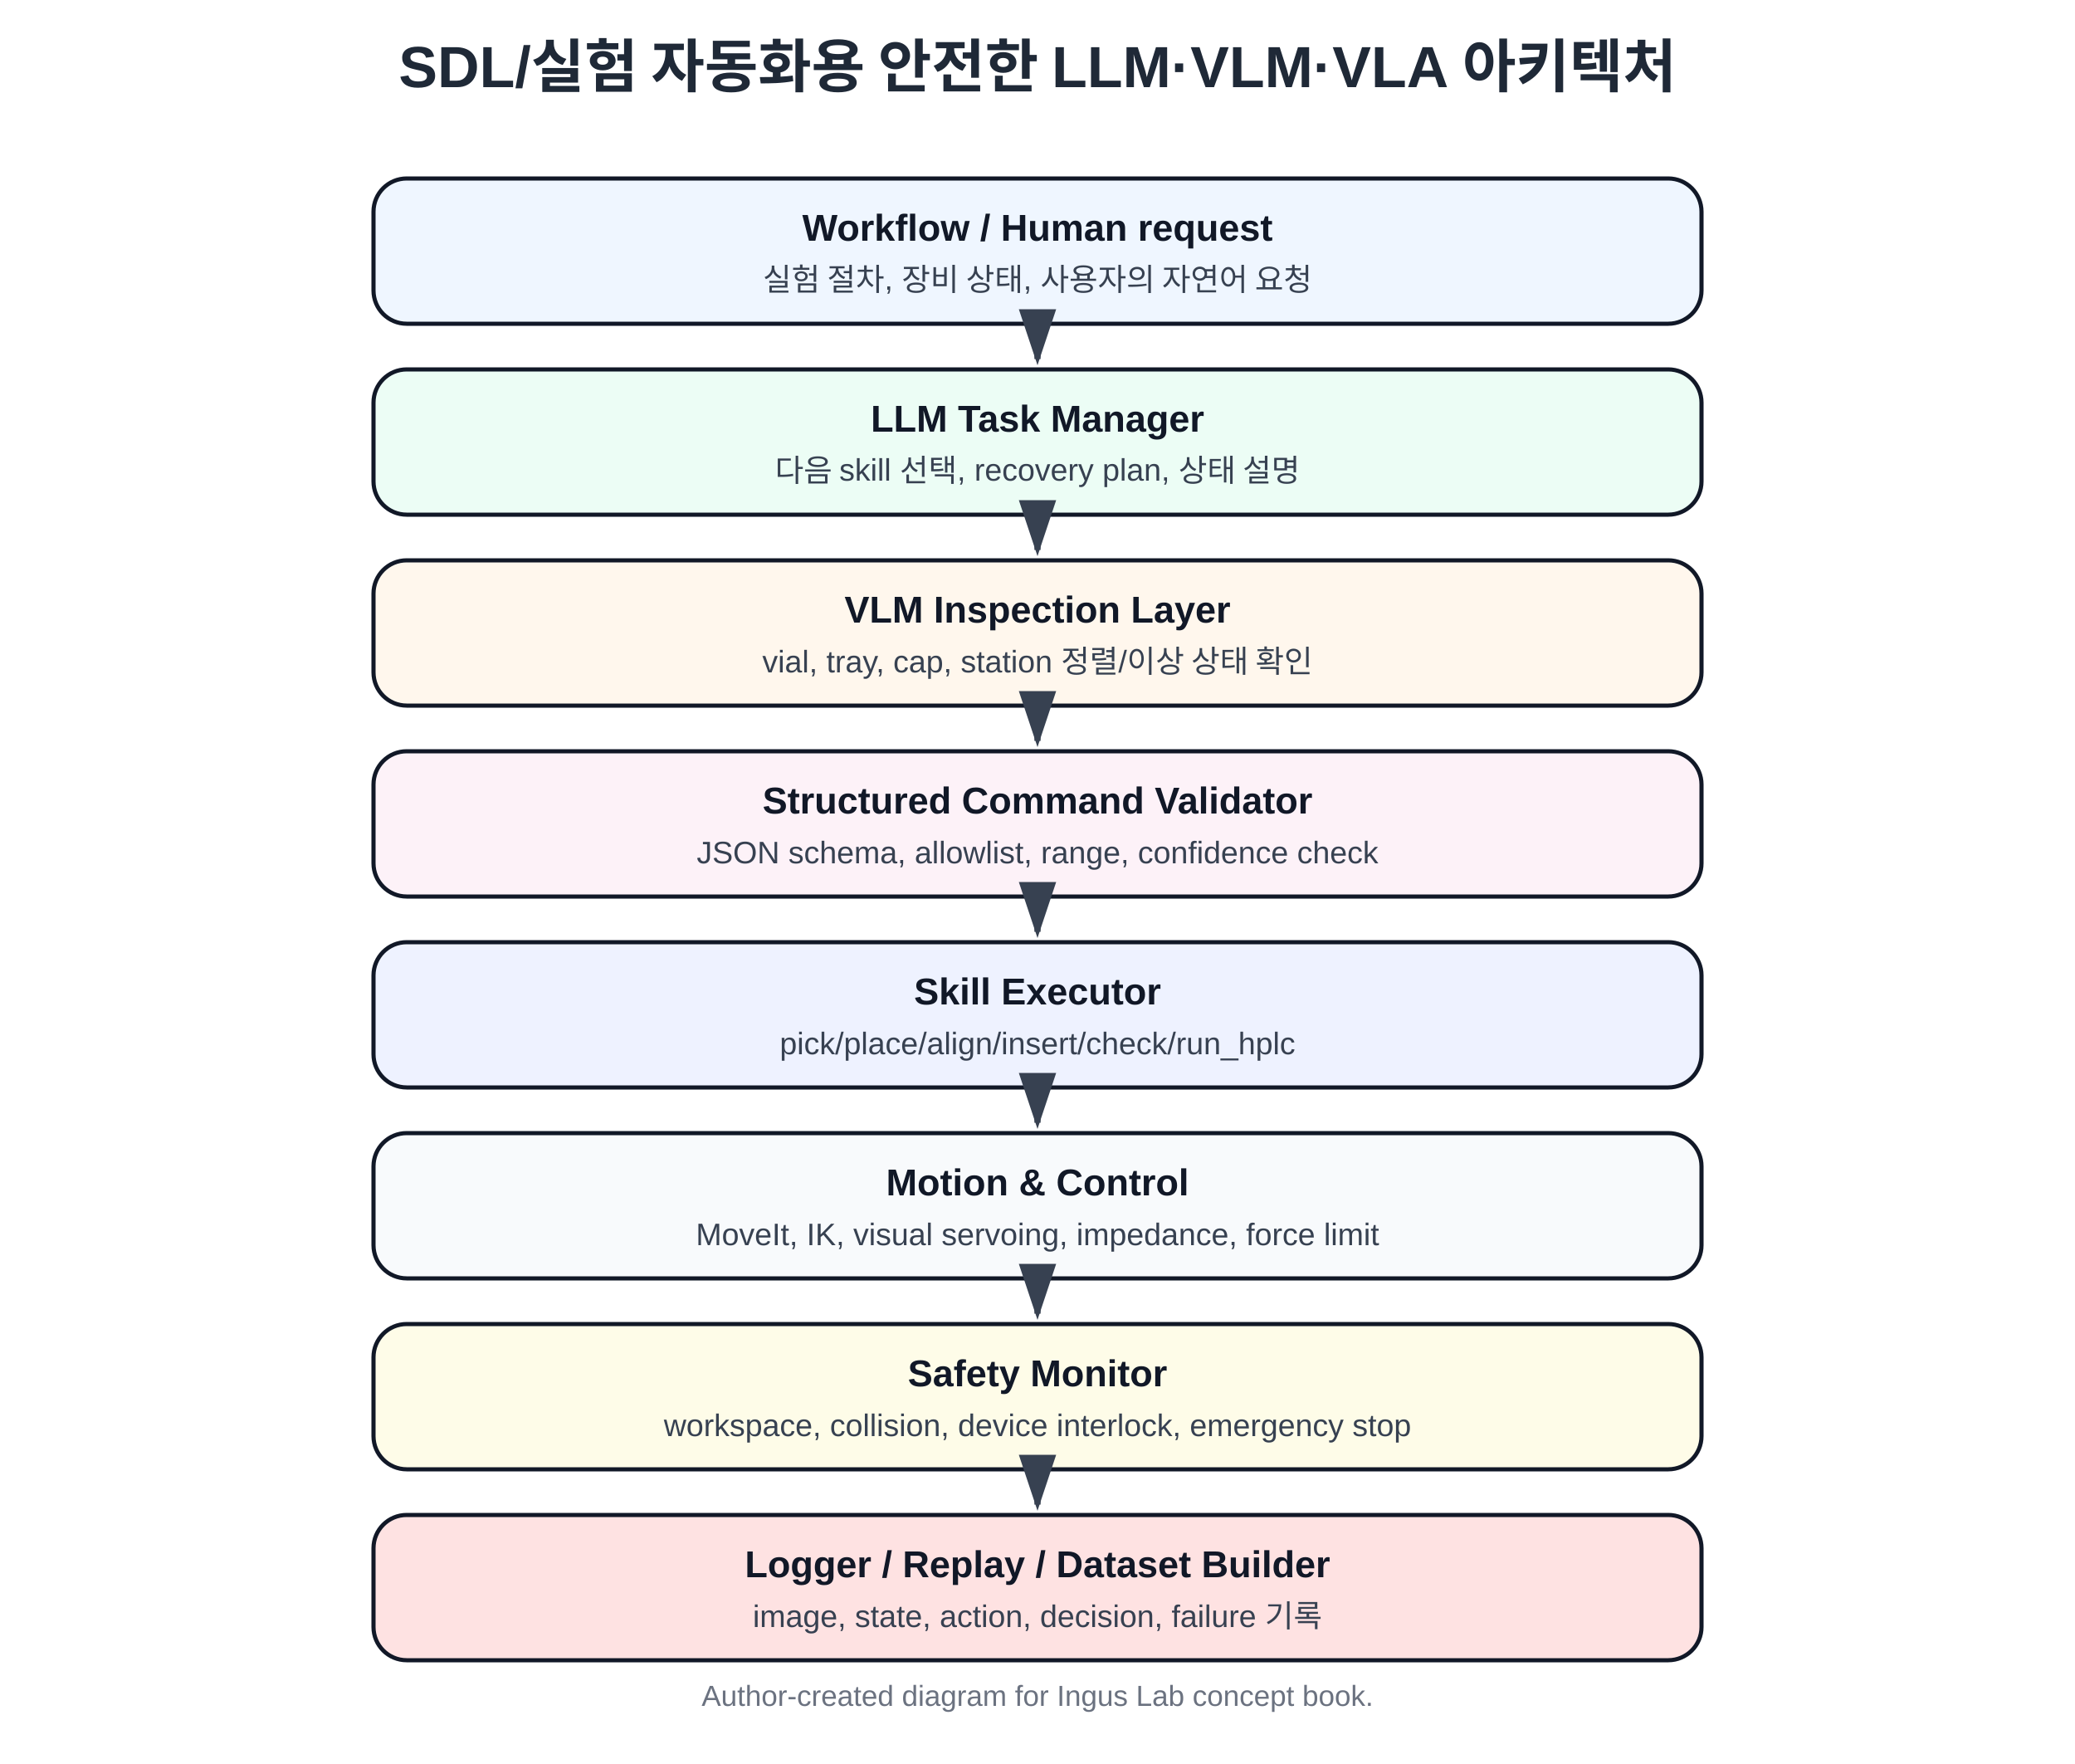
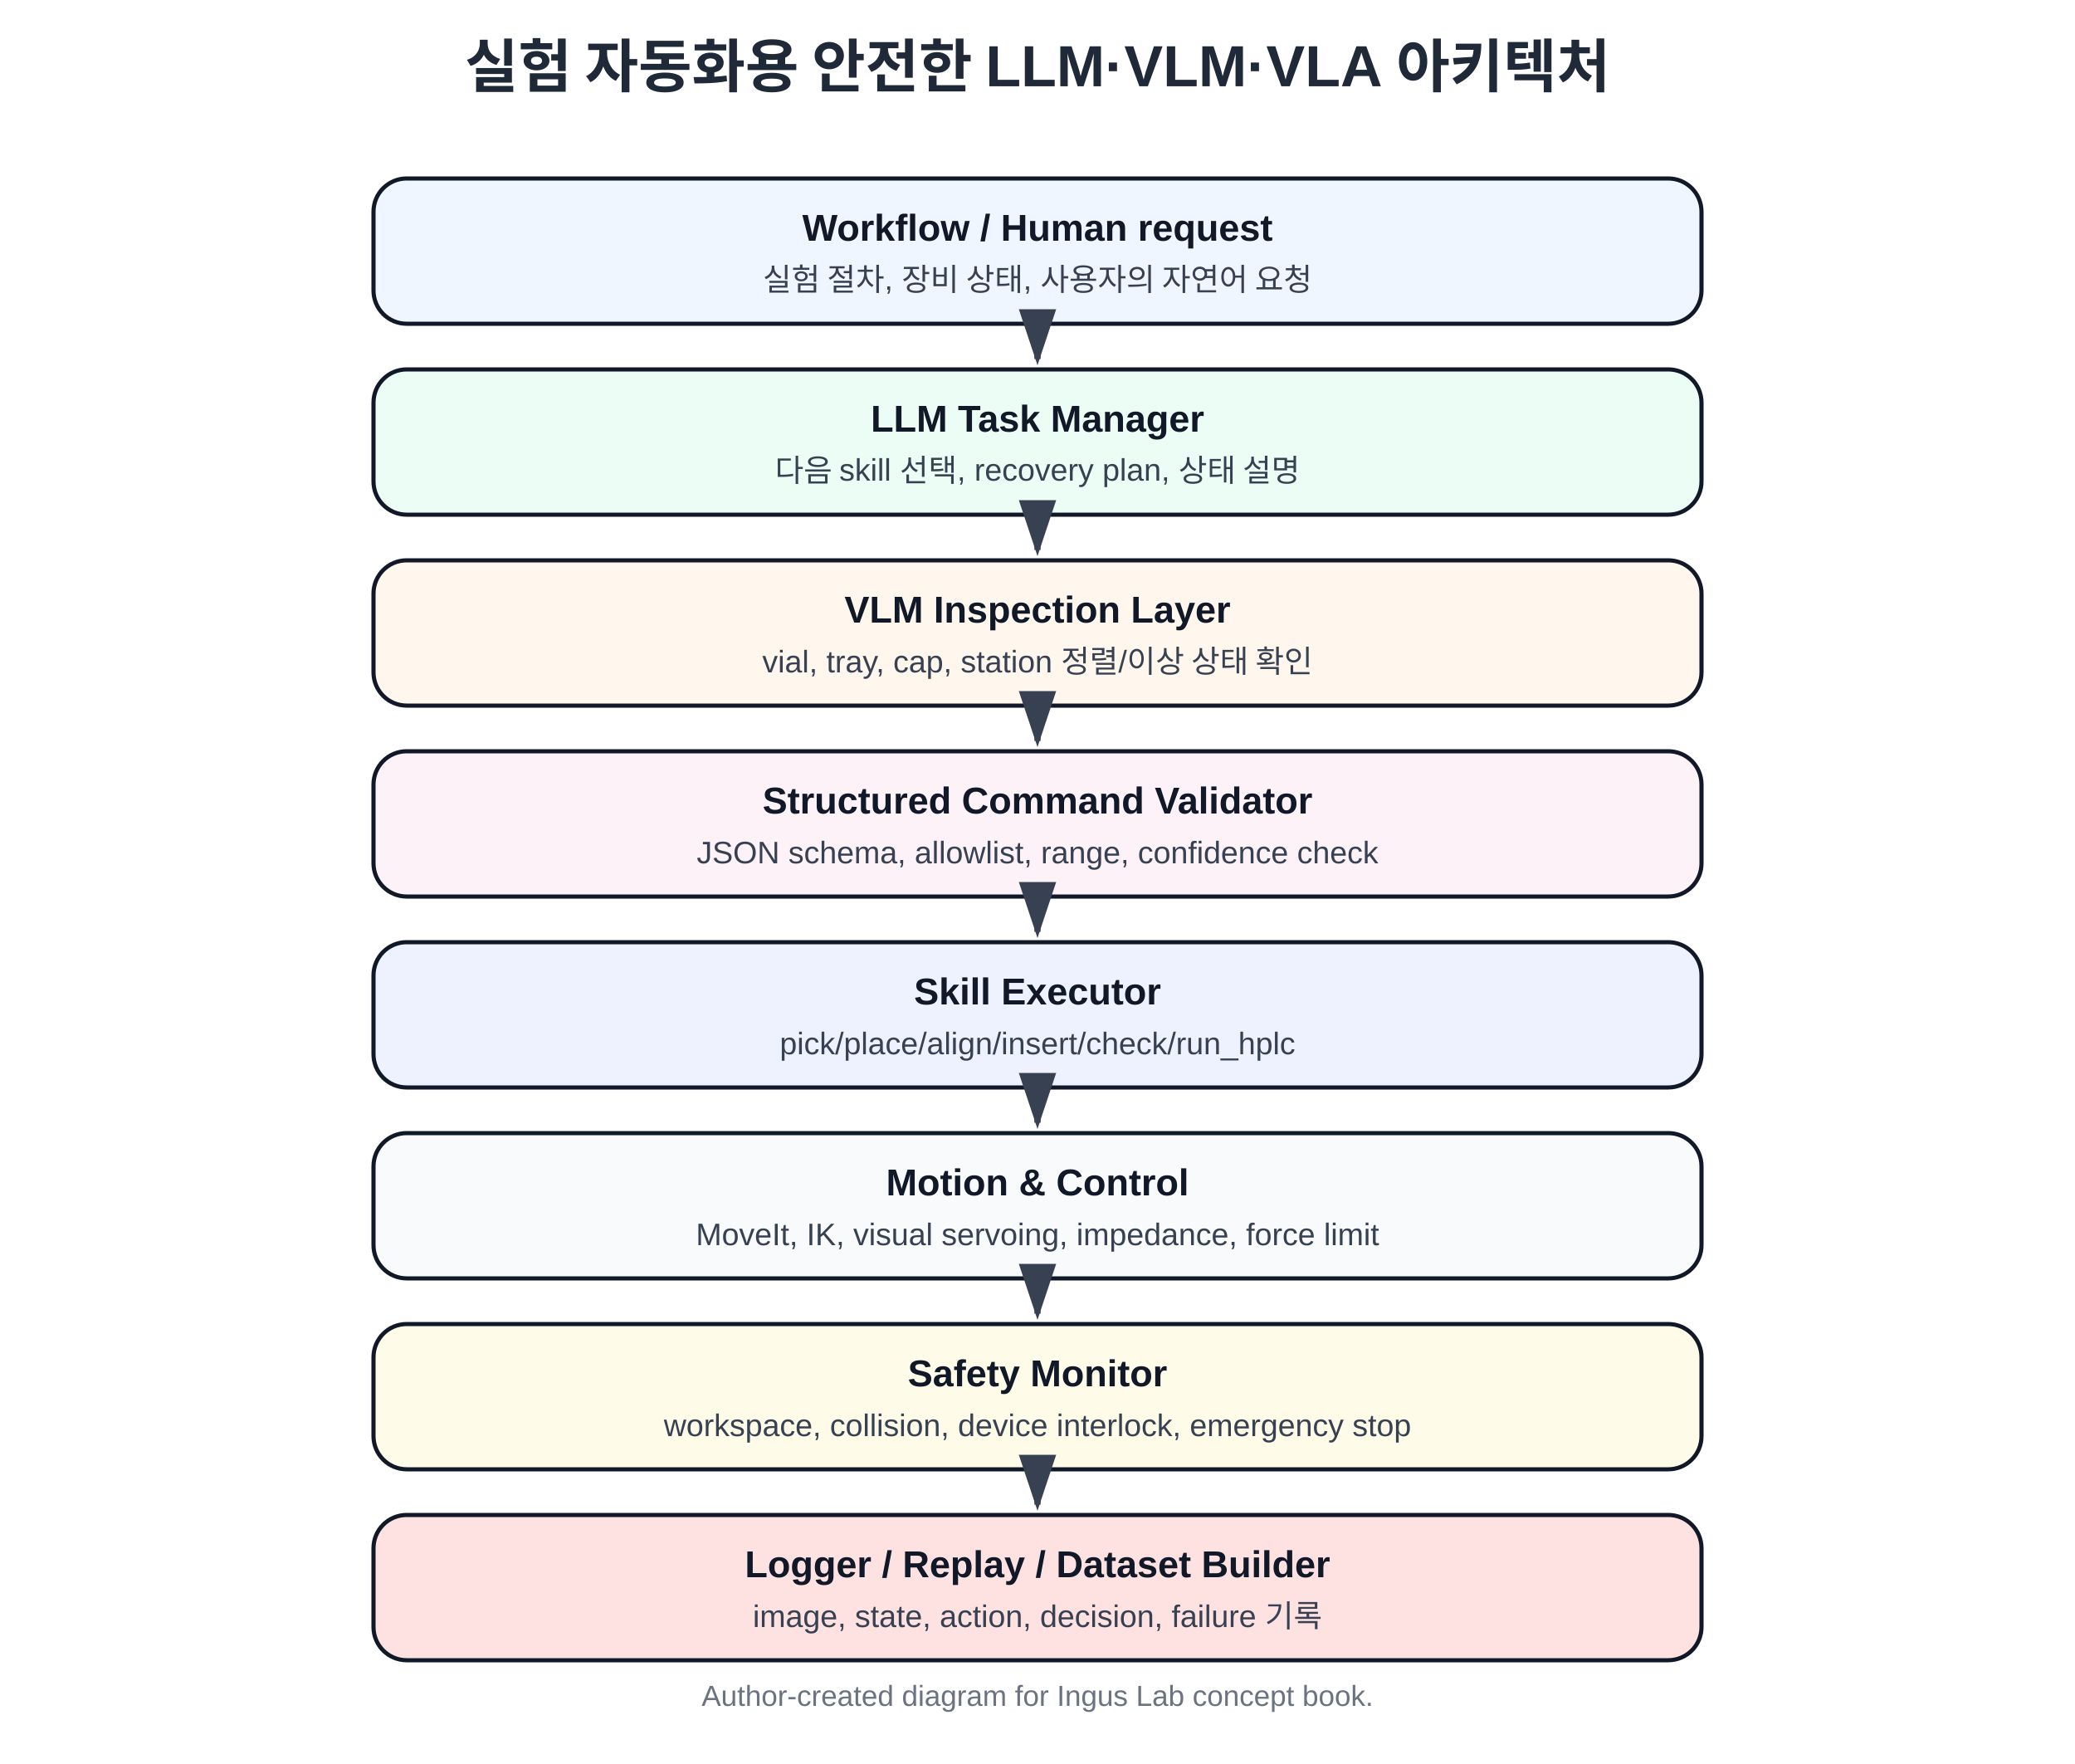
<svg xmlns="http://www.w3.org/2000/svg" width="1000" height="850" viewBox="0 0 1000 850">
  <defs>
    <marker id="arrow" markerWidth="10" markerHeight="10" refX="8" refY="3" orient="auto" markerUnits="strokeWidth">
      <path d="M0,0 L0,6 L9,3 z" fill="#374151" />
    </marker>
  </defs>
  <rect width="100%" height="100%" fill="#ffffff" />
-   <text x="500.0" y="42" text-anchor="middle" font-family="Arial, Helvetica, sans-serif" font-size="28" font-weight="700" fill="#1f2937">SDL/실험 자동화용 안전한 LLM·VLM·VLA 아키텍처</text>
+   <text x="500.0" y="42" text-anchor="middle" font-family="Arial, Helvetica, sans-serif" font-size="28" font-weight="700" fill="#1f2937">실험 자동화용 안전한 LLM·VLM·VLA 아키텍처</text>
  <rect x="180" y="86" width="640" height="70" rx="16" fill="#eff6ff" stroke="#111827" stroke-width="2" />
  <text x="500.0" y="116" text-anchor="middle" font-family="Arial, Helvetica, sans-serif" font-size="18" font-weight="700" fill="#111827">Workflow / Human request</text>
  <text x="500.0" y="140" text-anchor="middle" font-family="Arial, Helvetica, sans-serif" font-size="15" fill="#374151">실험 절차, 장비 상태, 사용자의 자연어 요청</text>
  <line x1="500.0" y1="160" x2="500.0" y2="173" stroke="#374151" stroke-width="3" marker-end="url(#arrow)" />
  <rect x="180" y="178" width="640" height="70" rx="16" fill="#ecfdf5" stroke="#111827" stroke-width="2" />
  <text x="500.0" y="208" text-anchor="middle" font-family="Arial, Helvetica, sans-serif" font-size="18" font-weight="700" fill="#111827">LLM Task Manager</text>
  <text x="500.0" y="232" text-anchor="middle" font-family="Arial, Helvetica, sans-serif" font-size="15" fill="#374151">다음 skill 선택, recovery plan, 상태 설명</text>
  <line x1="500.0" y1="252" x2="500.0" y2="265" stroke="#374151" stroke-width="3" marker-end="url(#arrow)" />
  <rect x="180" y="270" width="640" height="70" rx="16" fill="#fff7ed" stroke="#111827" stroke-width="2" />
  <text x="500.0" y="300" text-anchor="middle" font-family="Arial, Helvetica, sans-serif" font-size="18" font-weight="700" fill="#111827">VLM Inspection Layer</text>
  <text x="500.0" y="324" text-anchor="middle" font-family="Arial, Helvetica, sans-serif" font-size="15" fill="#374151">vial, tray, cap, station 정렬/이상 상태 확인</text>
  <line x1="500.0" y1="344" x2="500.0" y2="357" stroke="#374151" stroke-width="3" marker-end="url(#arrow)" />
  <rect x="180" y="362" width="640" height="70" rx="16" fill="#fdf2f8" stroke="#111827" stroke-width="2" />
  <text x="500.0" y="392" text-anchor="middle" font-family="Arial, Helvetica, sans-serif" font-size="18" font-weight="700" fill="#111827">Structured Command Validator</text>
  <text x="500.0" y="416" text-anchor="middle" font-family="Arial, Helvetica, sans-serif" font-size="15" fill="#374151">JSON schema, allowlist, range, confidence check</text>
  <line x1="500.0" y1="436" x2="500.0" y2="449" stroke="#374151" stroke-width="3" marker-end="url(#arrow)" />
  <rect x="180" y="454" width="640" height="70" rx="16" fill="#eef2ff" stroke="#111827" stroke-width="2" />
  <text x="500.0" y="484" text-anchor="middle" font-family="Arial, Helvetica, sans-serif" font-size="18" font-weight="700" fill="#111827">Skill Executor</text>
  <text x="500.0" y="508" text-anchor="middle" font-family="Arial, Helvetica, sans-serif" font-size="15" fill="#374151">pick/place/align/insert/check/run_hplc</text>
  <line x1="500.0" y1="528" x2="500.0" y2="541" stroke="#374151" stroke-width="3" marker-end="url(#arrow)" />
  <rect x="180" y="546" width="640" height="70" rx="16" fill="#f8fafc" stroke="#111827" stroke-width="2" />
  <text x="500.0" y="576" text-anchor="middle" font-family="Arial, Helvetica, sans-serif" font-size="18" font-weight="700" fill="#111827">Motion &amp; Control</text>
  <text x="500.0" y="600" text-anchor="middle" font-family="Arial, Helvetica, sans-serif" font-size="15" fill="#374151">MoveIt, IK, visual servoing, impedance, force limit</text>
  <line x1="500.0" y1="620" x2="500.0" y2="633" stroke="#374151" stroke-width="3" marker-end="url(#arrow)" />
  <rect x="180" y="638" width="640" height="70" rx="16" fill="#fefce8" stroke="#111827" stroke-width="2" />
  <text x="500.0" y="668" text-anchor="middle" font-family="Arial, Helvetica, sans-serif" font-size="18" font-weight="700" fill="#111827">Safety Monitor</text>
  <text x="500.0" y="692" text-anchor="middle" font-family="Arial, Helvetica, sans-serif" font-size="15" fill="#374151">workspace, collision, device interlock, emergency stop</text>
  <line x1="500.0" y1="712" x2="500.0" y2="725" stroke="#374151" stroke-width="3" marker-end="url(#arrow)" />
  <rect x="180" y="730" width="640" height="70" rx="16" fill="#fee2e2" stroke="#111827" stroke-width="2" />
  <text x="500.0" y="760" text-anchor="middle" font-family="Arial, Helvetica, sans-serif" font-size="18" font-weight="700" fill="#111827">Logger / Replay / Dataset Builder</text>
  <text x="500.0" y="784" text-anchor="middle" font-family="Arial, Helvetica, sans-serif" font-size="15" fill="#374151">image, state, action, decision, failure 기록</text>
  <text x="500.0" y="822" text-anchor="middle" font-family="Arial, Helvetica, sans-serif" font-size="14" fill="#6b7280">Author-created diagram for Ingus Lab concept book.</text>
</svg>
